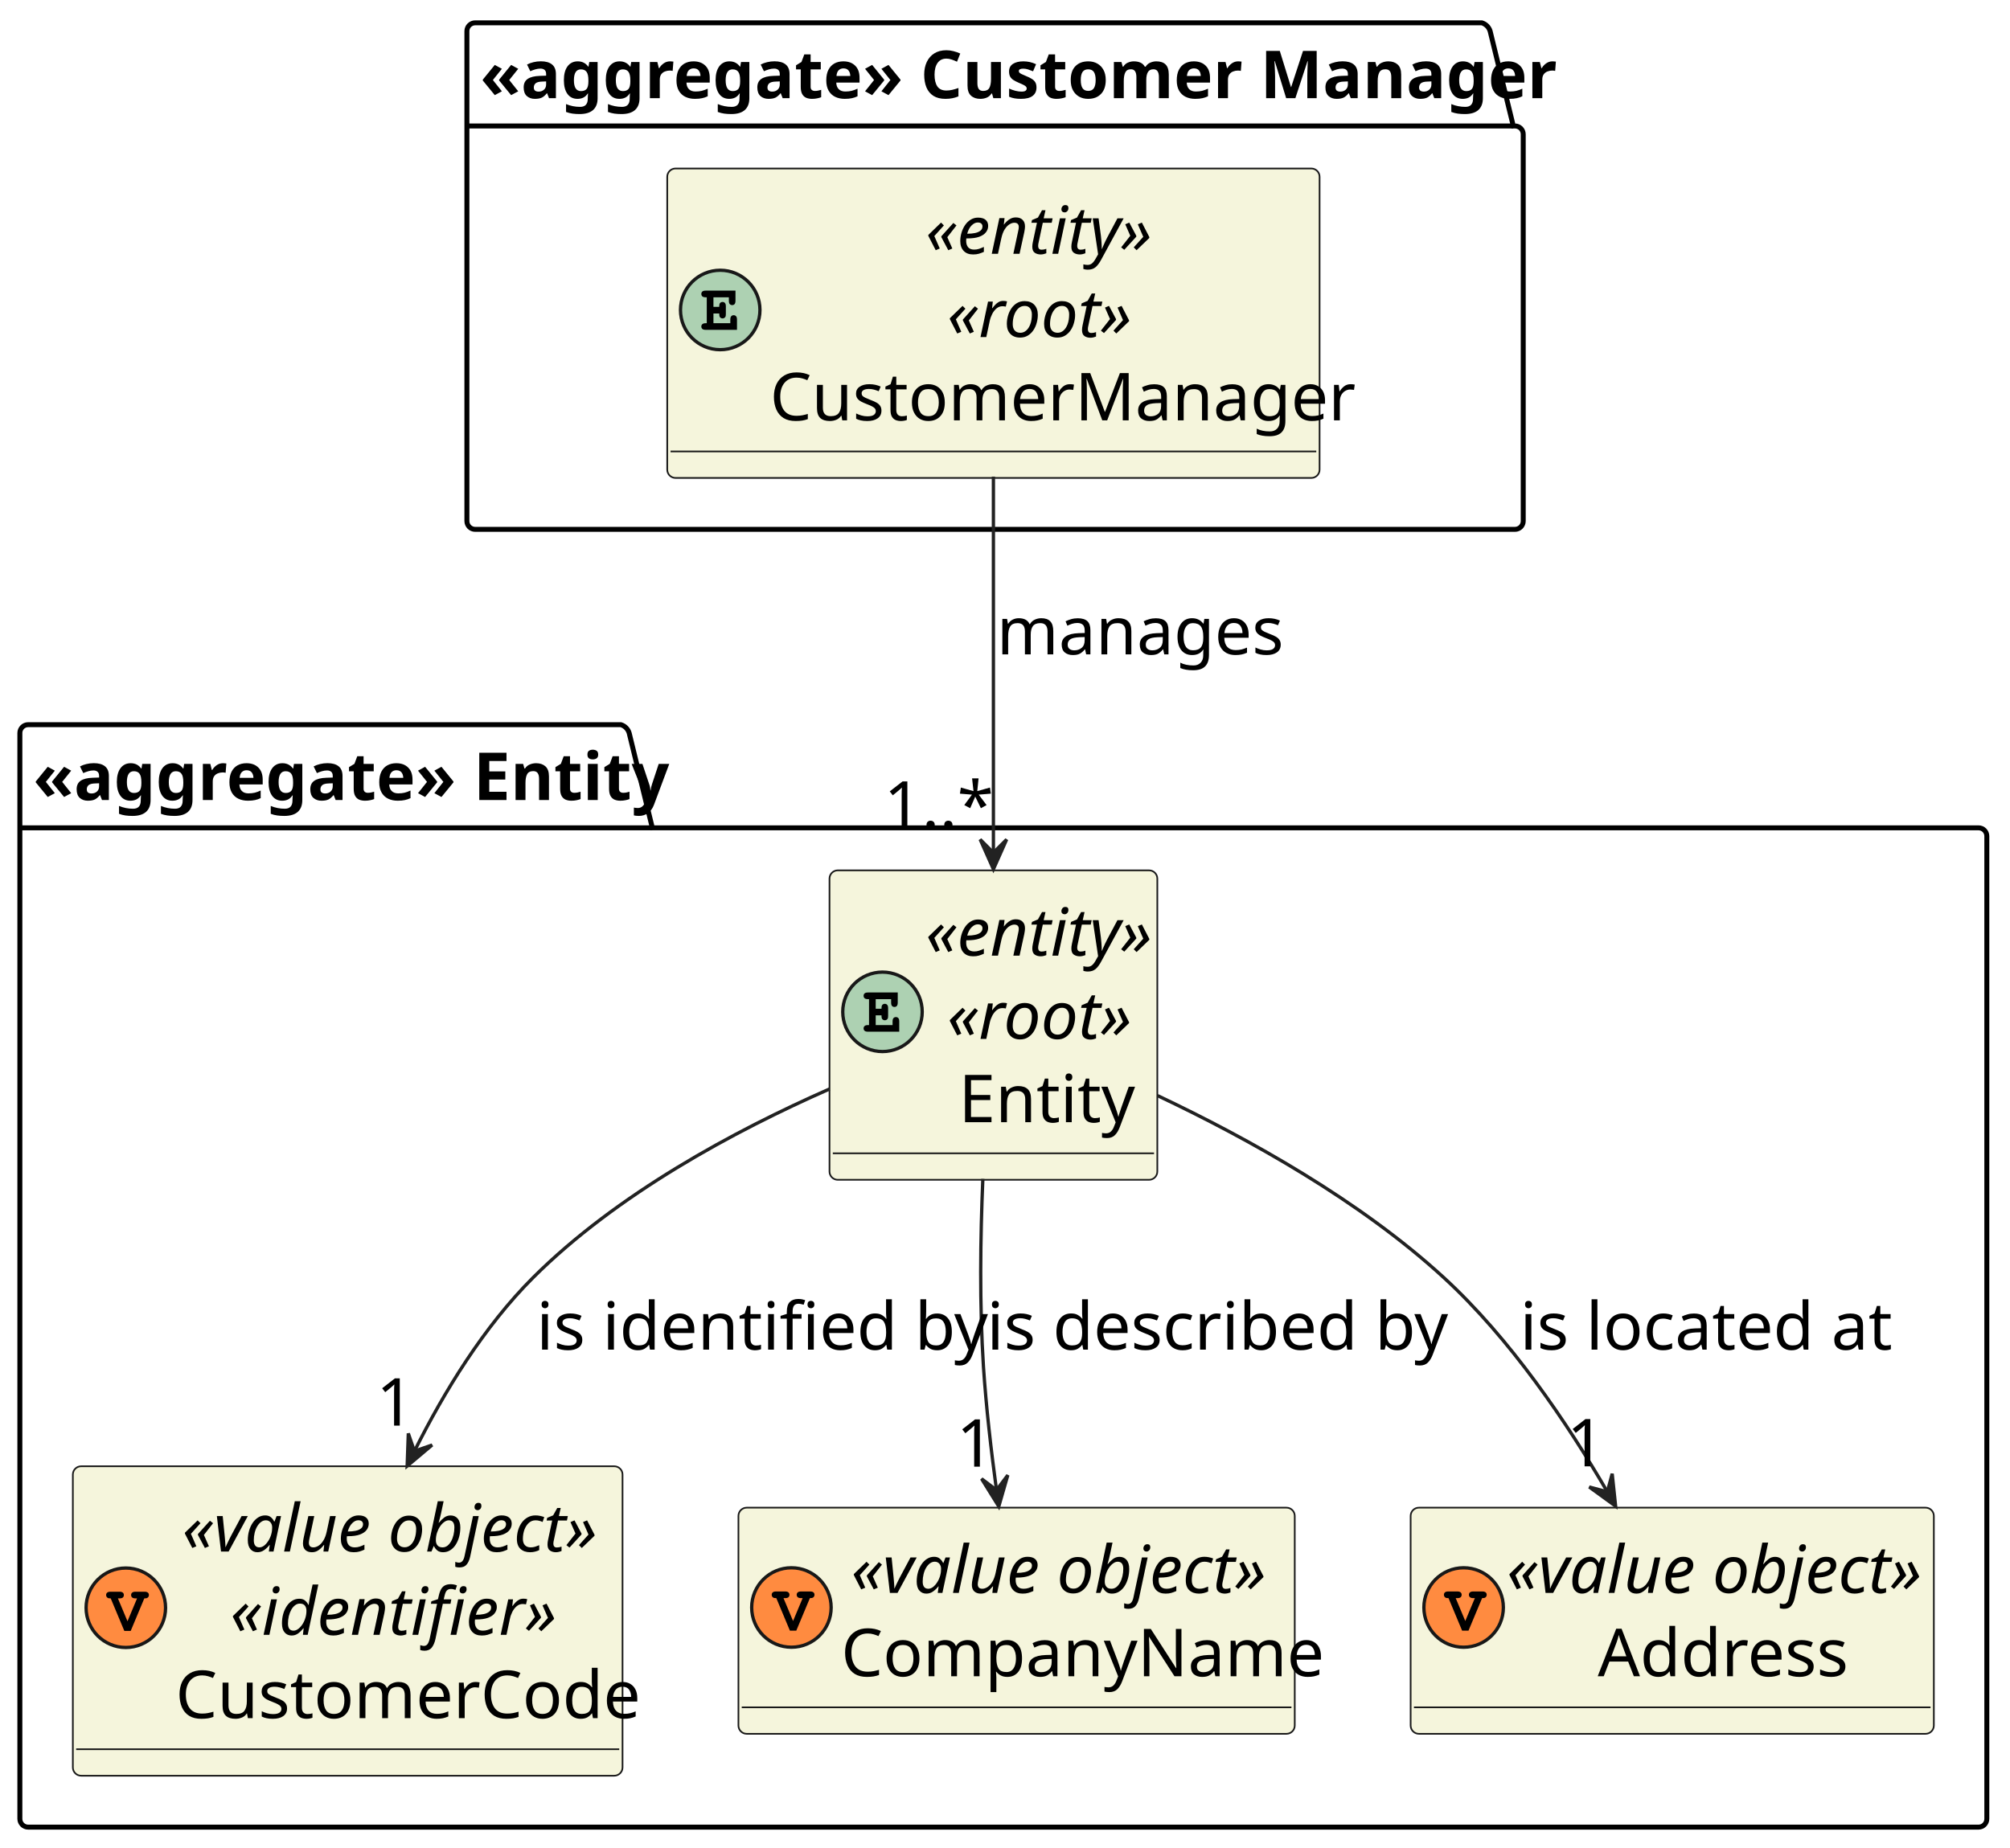
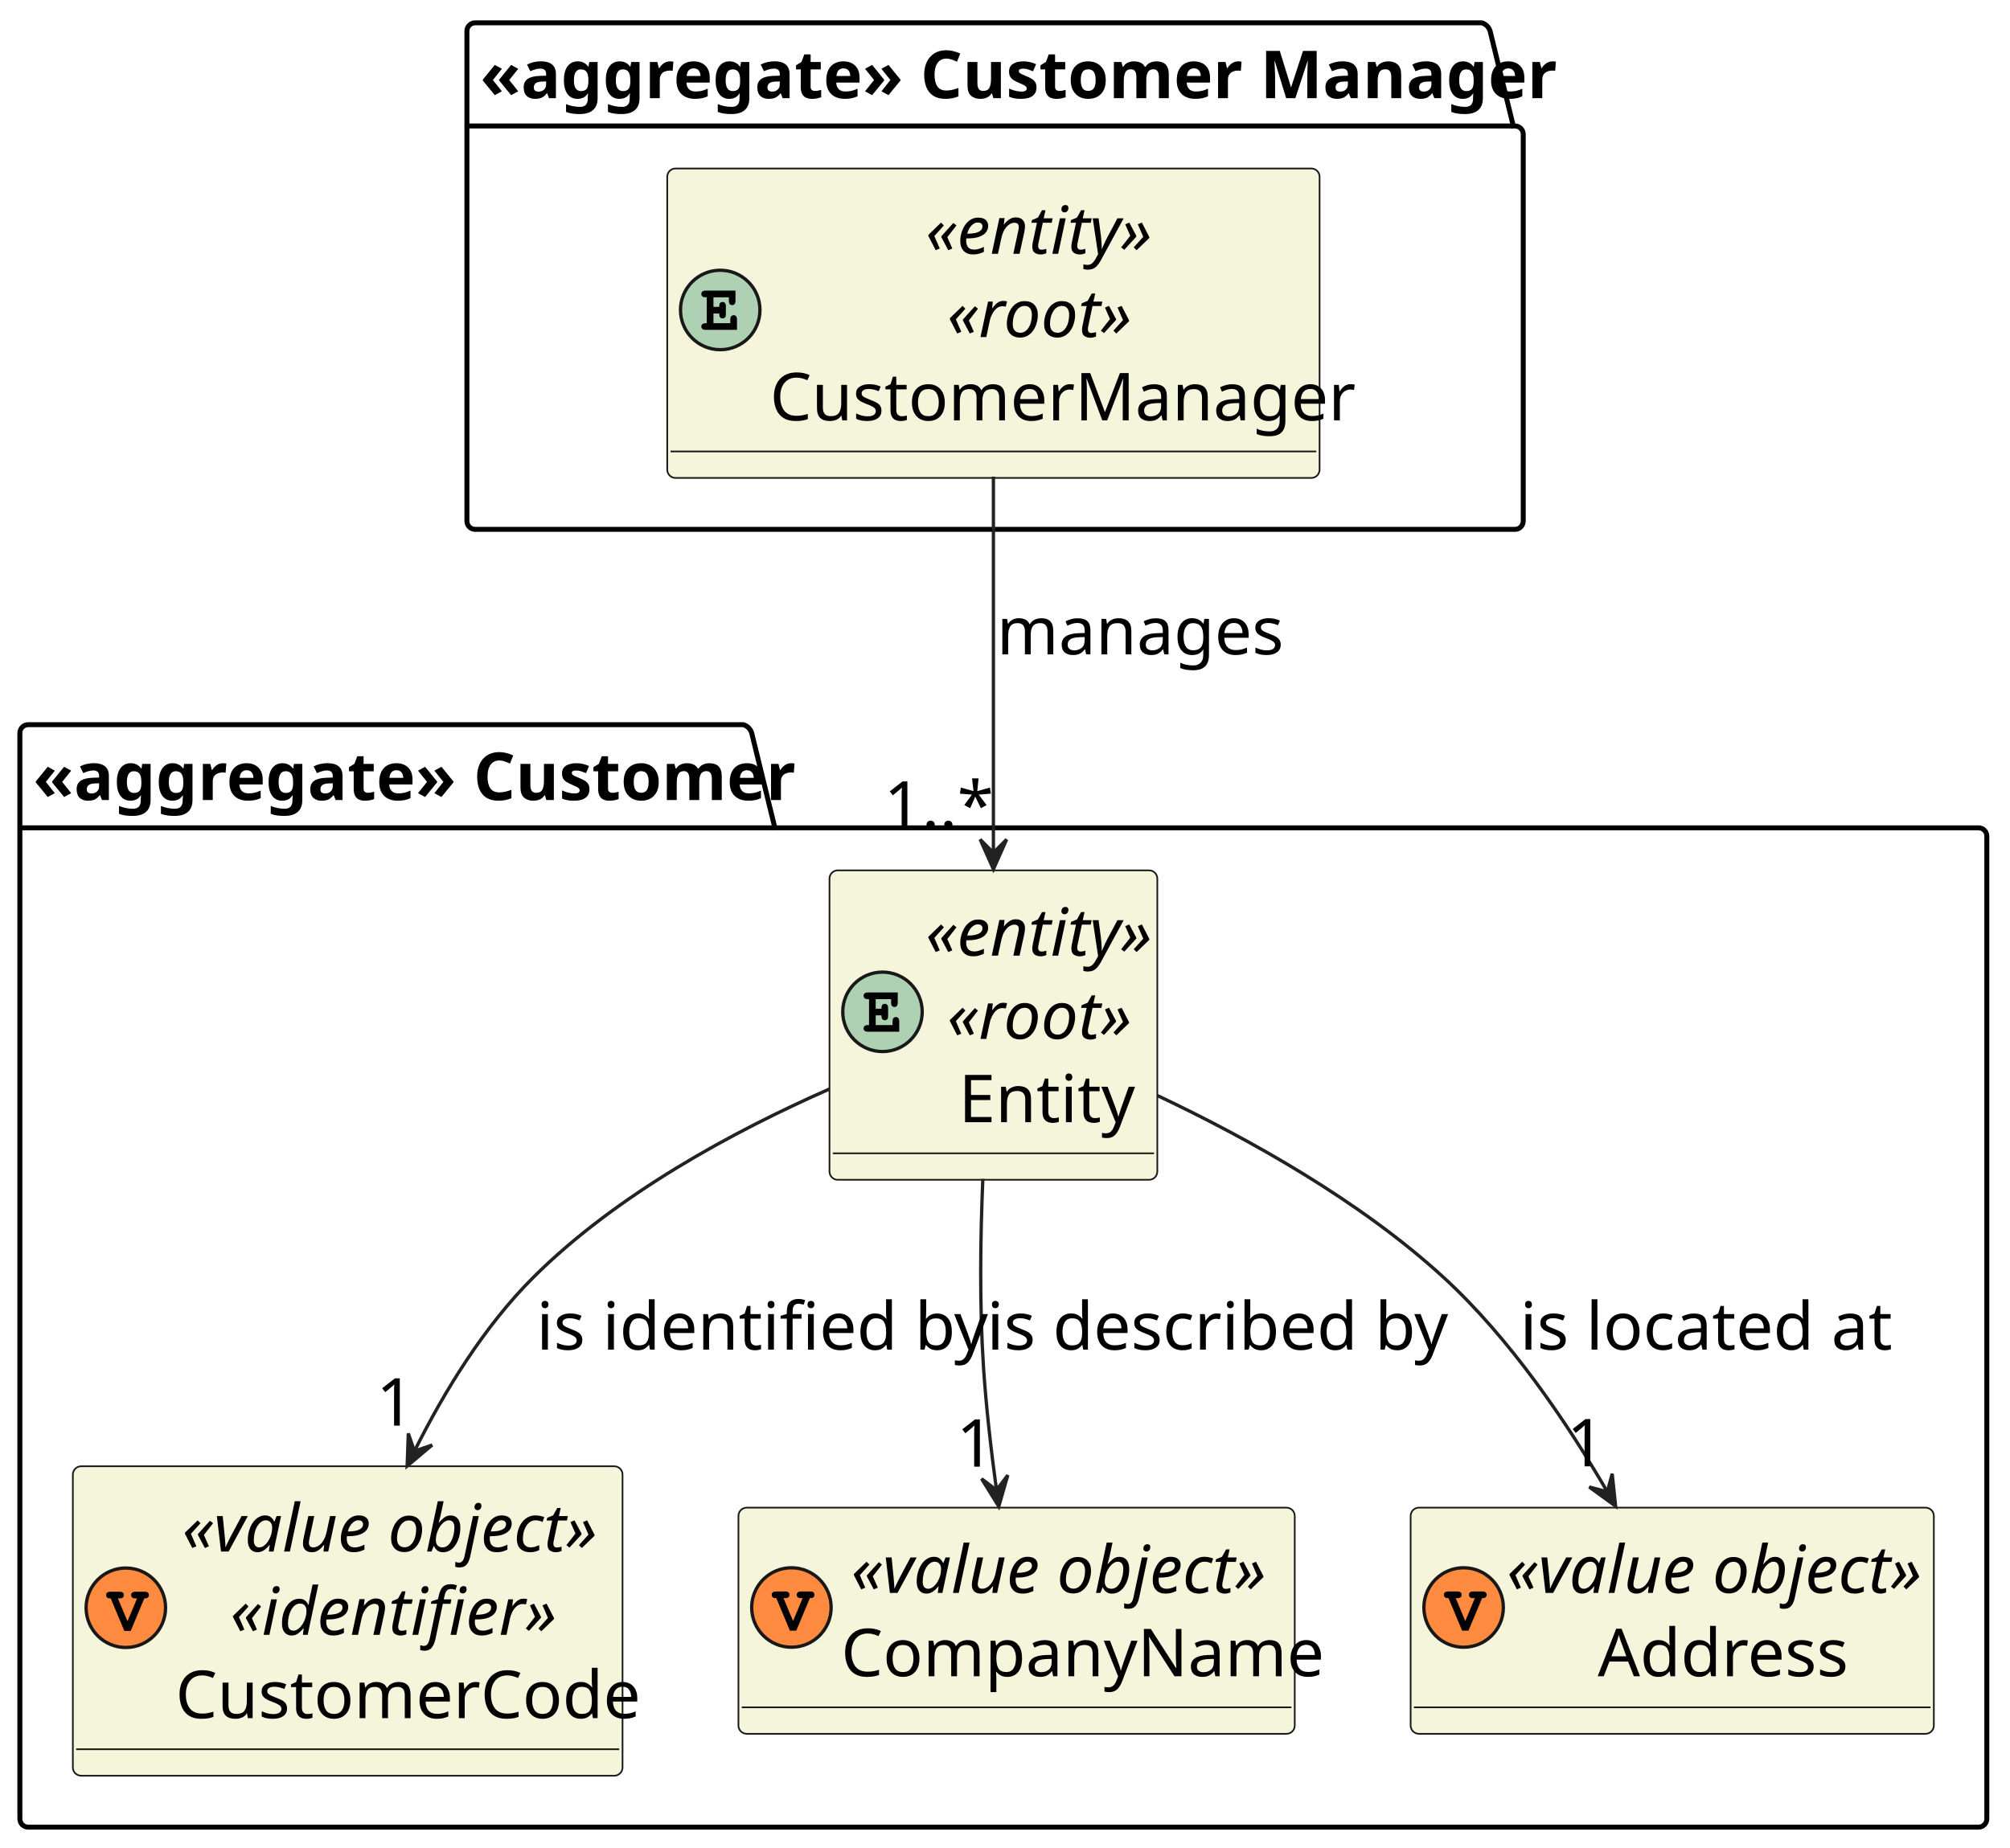
<svg xmlns="http://www.w3.org/2000/svg" contentStyleType="text/css" height="558px" preserveAspectRatio="none" style="width:607px;height:558px;background:#FFFFFF;" version="1.1" viewBox="0 0 607 558" width="607px" zoomAndPan="magnify">
  <defs />
  <g>
    <g id="cluster_&lt;&lt;aggregate&gt;&gt; Customer Manager">
      <path d="M143.5,6.894 L447.5,6.894 A3.75,3.75 0 0 1 450,9.395 L457,38.051 L457.5,38.051 A2.5,2.5 0 0 1 460,40.551 L460,157.394 A2.5,2.5 0 0 1 457.5,159.894 L143.5,159.894 A2.5,2.5 0 0 1 141,157.394 L141,9.395 A2.5,2.5 0 0 1 143.5,6.894 " fill="none" style="stroke:#000000;stroke-width:1.5;" />
      <line style="stroke:#000000;stroke-width:1.5;" x1="141" x2="457" y1="38.051" y2="38.051" />
      <text fill="#000000" font-family="sans-serif" font-size="20" font-weight="bold" lengthAdjust="spacing" textLength="303" x="145" y="29.656">«aggregate» Customer Manager</text>
    </g>
-     <g id="cluster_&lt;&lt;aggregate&gt;&gt; Entity">
-       <path d="M8.5,218.894 L187.5,218.894 A3.75,3.75 0 0 1 190,221.394 L197,250.051 L597.5,250.051 A2.5,2.5 0 0 1 600,252.551 L600,549.394 A2.5,2.5 0 0 1 597.5,551.894 L8.5,551.894 A2.5,2.5 0 0 1 6,549.394 L6,221.394 A2.5,2.5 0 0 1 8.5,218.894 " fill="none" style="stroke:#000000;stroke-width:1.5;" />
-       <line style="stroke:#000000;stroke-width:1.5;" x1="6" x2="197" y1="250.051" y2="250.051" />
-       <text fill="#000000" font-family="sans-serif" font-size="20" font-weight="bold" lengthAdjust="spacing" textLength="178" x="10" y="241.656">«aggregate» Entity</text>
+     <g id="cluster_&lt;&lt;aggregate&gt;&gt; Customer">
+       <path d="M8.5,218.894 L224.5,218.894 A3.75,3.75 0 0 1 227,221.394 L234,250.051 L597.5,250.051 A2.5,2.5 0 0 1 600,252.551 L600,549.394 A2.5,2.5 0 0 1 597.5,551.894 L8.5,551.894 A2.5,2.5 0 0 1 6,549.394 L6,221.394 A2.5,2.5 0 0 1 8.5,218.894 " fill="none" style="stroke:#000000;stroke-width:1.5;" />
+       <line style="stroke:#000000;stroke-width:1.5;" x1="6" x2="234" y1="250.051" y2="250.051" />
+       <text fill="#000000" font-family="sans-serif" font-size="20" font-weight="bold" lengthAdjust="spacing" textLength="215" x="10" y="241.656">«aggregate» Customer</text>
    </g>
    <g id="elem_CustomerManager">
      <rect codeLine="15" fill="#F5F5DC" height="93.469" id="CustomerManager" rx="2.5" ry="2.5" style="stroke:#181818;stroke-width:0.5;" width="197" x="201.5" y="50.895" />
      <ellipse cx="217.5" cy="93.629" fill="#ADD1B2" rx="12" ry="12" style="stroke:#181818;stroke-width:1.0;" />
      <path d="M215.453,94.691 L215.453,97.629 L220.547,97.629 L220.547,96.535 Q220.547,95.816 220.828,95.519 Q221.109,95.207 221.562,95.207 Q222,95.207 222.281,95.519 Q222.562,95.816 222.562,96.535 L222.562,99.629 L213.125,99.629 Q212.406,99.629 212.094,99.348 Q211.797,99.066 211.797,98.629 Q211.797,98.176 212.109,97.91 Q212.422,97.629 213.125,97.629 L213.438,97.629 L213.438,89.801 L213.125,89.801 Q212.406,89.801 212.094,89.519 Q211.797,89.238 211.797,88.785 Q211.797,88.332 212.094,88.066 Q212.406,87.785 213.125,87.785 L222.109,87.785 L222.109,90.832 Q222.109,91.551 221.828,91.863 Q221.562,92.16 221.125,92.16 Q220.672,92.16 220.391,91.863 Q220.109,91.566 220.109,90.832 L220.109,89.801 L215.453,89.801 L215.453,92.691 L217.203,92.691 Q217.203,91.91 217.344,91.676 Q217.656,91.207 218.203,91.207 Q218.656,91.207 218.922,91.519 Q219.203,91.816 219.203,92.535 L219.203,94.848 Q219.203,95.504 219.047,95.723 Q218.734,96.176 218.203,96.176 Q217.656,96.176 217.344,95.707 Q217.203,95.473 217.203,94.691 L215.453,94.691 Z " fill="#000000" />
      <text fill="#000000" font-family="sans-serif" font-size="20" font-style="italic" lengthAdjust="spacing" textLength="69" x="279.5" y="76.656">«entity»</text>
      <text fill="#000000" font-family="sans-serif" font-size="20" font-style="italic" lengthAdjust="spacing" textLength="56" x="286" y="101.812">«root»</text>
      <text fill="#000000" font-family="sans-serif" font-size="20" lengthAdjust="spacing" textLength="163" x="232.5" y="126.969">CustomerManager</text>
      <line style="stroke:#181818;stroke-width:0.5;" x1="202.5" x2="397.5" y1="136.363" y2="136.363" />
    </g>
    <g id="elem_Entity">
      <rect codeLine="18" fill="#F5F5DC" height="93.469" id="Entity" rx="2.5" ry="2.5" style="stroke:#181818;stroke-width:0.5;" width="99" x="250.5" y="262.894" />
      <ellipse cx="266.5" cy="305.629" fill="#ADD1B2" rx="12" ry="12" style="stroke:#181818;stroke-width:1.0;" />
      <path d="M264.453,306.691 L264.453,309.629 L269.547,309.629 L269.547,308.535 Q269.547,307.816 269.828,307.519 Q270.109,307.207 270.562,307.207 Q271,307.207 271.281,307.519 Q271.562,307.816 271.562,308.535 L271.562,311.629 L262.125,311.629 Q261.406,311.629 261.094,311.348 Q260.797,311.066 260.797,310.629 Q260.797,310.176 261.109,309.91 Q261.422,309.629 262.125,309.629 L262.438,309.629 L262.438,301.801 L262.125,301.801 Q261.406,301.801 261.094,301.519 Q260.797,301.238 260.797,300.785 Q260.797,300.332 261.094,300.066 Q261.406,299.785 262.125,299.785 L271.109,299.785 L271.109,302.832 Q271.109,303.551 270.828,303.863 Q270.562,304.16 270.125,304.16 Q269.672,304.16 269.391,303.863 Q269.109,303.566 269.109,302.832 L269.109,301.801 L264.453,301.801 L264.453,304.691 L266.203,304.691 Q266.203,303.91 266.344,303.676 Q266.656,303.207 267.203,303.207 Q267.656,303.207 267.922,303.519 Q268.203,303.816 268.203,304.535 L268.203,306.848 Q268.203,307.504 268.047,307.723 Q267.734,308.176 267.203,308.176 Q266.656,308.176 266.344,307.707 Q266.203,307.473 266.203,306.691 L264.453,306.691 Z " fill="#000000" />
      <text fill="#000000" font-family="sans-serif" font-size="20" font-style="italic" lengthAdjust="spacing" textLength="69" x="279.5" y="288.656">«entity»</text>
      <text fill="#000000" font-family="sans-serif" font-size="20" font-style="italic" lengthAdjust="spacing" textLength="56" x="286" y="313.812">«root»</text>
      <text fill="#000000" font-family="sans-serif" font-size="20" lengthAdjust="spacing" textLength="49" x="289.5" y="338.969">Entity</text>
      <line style="stroke:#181818;stroke-width:0.5;" x1="251.5" x2="348.5" y1="348.363" y2="348.363" />
    </g>
    <g id="elem_CustomerCode">
      <rect codeLine="19" fill="#F5F5DC" height="93.469" id="CustomerCode" rx="2.5" ry="2.5" style="stroke:#181818;stroke-width:0.5;" width="166" x="22" y="442.894" />
      <ellipse cx="38" cy="485.629" fill="#FF8B40" rx="12" ry="12" style="stroke:#181818;stroke-width:1.0;" />
      <path d="M38.5,489.707 L41.391,482.801 L40.938,482.801 Q40.219,482.801 39.906,482.519 Q39.594,482.238 39.594,481.785 Q39.594,481.332 39.906,481.066 Q40.219,480.785 40.938,480.785 L43.625,480.785 Q44.344,480.785 44.656,481.066 Q44.969,481.332 44.969,481.785 Q44.969,482.332 44.5,482.644 Q44.266,482.801 43.578,482.801 L39.469,492.629 L37.547,492.629 L33.438,482.801 Q32.734,482.801 32.516,482.644 Q32.047,482.332 32.047,481.785 Q32.047,481.332 32.359,481.066 Q32.656,480.785 33.375,480.785 L36.078,480.785 Q36.797,480.785 37.094,481.066 Q37.406,481.332 37.406,481.785 Q37.406,482.238 37.109,482.519 Q36.812,482.801 36.078,482.801 L35.609,482.801 L38.5,489.707 Z " fill="#000000" />
      <text fill="#000000" font-family="sans-serif" font-size="20" font-style="italic" lengthAdjust="spacing" textLength="128" x="55" y="468.656">«value object»</text>
      <text fill="#000000" font-family="sans-serif" font-size="20" font-style="italic" lengthAdjust="spacing" textLength="99" x="69.5" y="493.812">«identifier»</text>
      <text fill="#000000" font-family="sans-serif" font-size="20" lengthAdjust="spacing" textLength="132" x="53" y="518.969">CustomerCode</text>
      <line style="stroke:#181818;stroke-width:0.5;" x1="23" x2="187" y1="528.363" y2="528.363" />
    </g>
    <g id="elem_CompanyName">
      <rect codeLine="20" fill="#F5F5DC" height="68.312" id="CompanyName" rx="2.5" ry="2.5" style="stroke:#181818;stroke-width:0.5;" width="168" x="223" y="455.394" />
      <ellipse cx="239" cy="485.551" fill="#FF8B40" rx="12" ry="12" style="stroke:#181818;stroke-width:1.0;" />
      <path d="M239.5,489.629 L242.391,482.723 L241.938,482.723 Q241.219,482.723 240.906,482.441 Q240.594,482.16 240.594,481.707 Q240.594,481.254 240.906,480.988 Q241.219,480.707 241.938,480.707 L244.625,480.707 Q245.344,480.707 245.656,480.988 Q245.969,481.254 245.969,481.707 Q245.969,482.254 245.5,482.566 Q245.266,482.723 244.578,482.723 L240.469,492.551 L238.547,492.551 L234.438,482.723 Q233.734,482.723 233.516,482.566 Q233.047,482.254 233.047,481.707 Q233.047,481.254 233.359,480.988 Q233.656,480.707 234.375,480.707 L237.078,480.707 Q237.797,480.707 238.094,480.988 Q238.406,481.254 238.406,481.707 Q238.406,482.16 238.109,482.441 Q237.812,482.723 237.078,482.723 L236.609,482.723 L239.5,489.629 Z " fill="#000000" />
      <text fill="#000000" font-family="sans-serif" font-size="20" font-style="italic" lengthAdjust="spacing" textLength="128" x="257" y="481.156">«value object»</text>
      <text fill="#000000" font-family="sans-serif" font-size="20" lengthAdjust="spacing" textLength="134" x="254" y="506.312">CompanyName</text>
      <line style="stroke:#181818;stroke-width:0.5;" x1="224" x2="390" y1="515.707" y2="515.707" />
    </g>
    <g id="elem_Address">
      <rect codeLine="21" fill="#F5F5DC" height="68.312" id="Address" rx="2.5" ry="2.5" style="stroke:#181818;stroke-width:0.5;" width="158" x="426" y="455.394" />
      <ellipse cx="442" cy="485.551" fill="#FF8B40" rx="12" ry="12" style="stroke:#181818;stroke-width:1.0;" />
      <path d="M442.5,489.629 L445.391,482.723 L444.938,482.723 Q444.219,482.723 443.906,482.441 Q443.594,482.16 443.594,481.707 Q443.594,481.254 443.906,480.988 Q444.219,480.707 444.938,480.707 L447.625,480.707 Q448.344,480.707 448.656,480.988 Q448.969,481.254 448.969,481.707 Q448.969,482.254 448.5,482.566 Q448.266,482.723 447.578,482.723 L443.469,492.551 L441.547,492.551 L437.438,482.723 Q436.734,482.723 436.516,482.566 Q436.047,482.254 436.047,481.707 Q436.047,481.254 436.359,480.988 Q436.656,480.707 437.375,480.707 L440.078,480.707 Q440.797,480.707 441.094,480.988 Q441.406,481.254 441.406,481.707 Q441.406,482.16 441.109,482.441 Q440.812,482.723 440.078,482.723 L439.609,482.723 L442.5,489.629 Z " fill="#000000" />
      <text fill="#000000" font-family="sans-serif" font-size="20" font-style="italic" lengthAdjust="spacing" textLength="128" x="455" y="481.156">«value object»</text>
      <text fill="#000000" font-family="sans-serif" font-size="20" lengthAdjust="spacing" textLength="73" x="482.5" y="506.312">Address</text>
      <line style="stroke:#181818;stroke-width:0.5;" x1="427" x2="583" y1="515.707" y2="515.707" />
    </g>
    <g id="link_Entity_CompanyName">
      <path codeLine="27" d="M296.81,356.094 C296.05,373.844 295.78,394.334 297,412.894 C297.8,425.014 299.31,438.164 300.93,450.034 " fill="none" id="Entity-to-CompanyName" style="stroke:#222222;stroke-width:1.0;" />
      <polygon fill="#222222" points="301.62,455.034,304.349,445.571,300.935,450.082,296.425,446.668,301.62,455.034" style="stroke:#222222;stroke-width:1.0;" />
      <text fill="#000000" font-family="sans-serif" font-size="20" lengthAdjust="spacing" textLength="133" x="298" y="407.656">is described by</text>
      <text fill="#000000" font-family="sans-serif" font-size="20" lengthAdjust="spacing" textLength="11" x="288.818" y="443.022">1</text>
    </g>
    <g id="link_Entity_Address">
      <path codeLine="28" d="M349.55,330.925 C377.06,343.945 410.73,362.704 436,385.894 C456.07,404.315 473.2,429.675 485.38,450.565 " fill="none" id="Entity-to-Address" style="stroke:#222222;stroke-width:1.0;" />
      <polygon fill="#222222" points="487.9,454.945,486.863,445.151,485.399,450.615,479.935,449.151,487.9,454.945" style="stroke:#222222;stroke-width:1.0;" />
      <text fill="#000000" font-family="sans-serif" font-size="20" lengthAdjust="spacing" textLength="107" x="459" y="407.656">is located at</text>
      <text fill="#000000" font-family="sans-serif" font-size="20" lengthAdjust="spacing" textLength="11" x="473.157" y="442.917">1</text>
    </g>
    <g id="link_Entity_CustomerCode">
      <path codeLine="29" d="M250.5,328.935 C221.72,341.604 186.28,360.685 161,385.894 C146.18,400.685 134.2,420.214 125.19,438.255 " fill="none" id="Entity-to-CustomerCode" style="stroke:#222222;stroke-width:1.0;" />
      <polygon fill="#222222" points="122.96,442.815,130.498,436.476,125.15,438.32,123.306,432.972,122.96,442.815" style="stroke:#222222;stroke-width:1.0;" />
      <text fill="#000000" font-family="sans-serif" font-size="20" lengthAdjust="spacing" textLength="125" x="162" y="407.656">is identified by</text>
      <text fill="#000000" font-family="sans-serif" font-size="20" lengthAdjust="spacing" textLength="11" x="113.634" y="430.616">1</text>
    </g>
    <g id="link_CustomerManager_Entity">
      <path codeLine="31" d="M300,143.964 C300,177.415 300,222.885 300,257.524 " fill="none" id="CustomerManager-to-Entity" style="stroke:#222222;stroke-width:1.0;" />
      <polygon fill="#222222" points="300,262.555,304,253.554,300,257.555,296,253.554,300,262.555" style="stroke:#222222;stroke-width:1.0;" />
      <text fill="#000000" font-family="sans-serif" font-size="20" lengthAdjust="spacing" textLength="80" x="301" y="197.656">manages</text>
      <text fill="#000000" font-family="sans-serif" font-size="20" lengthAdjust="spacing" textLength="31" x="266.917" y="250.321">1..*</text>
    </g>
  </g>
</svg>
